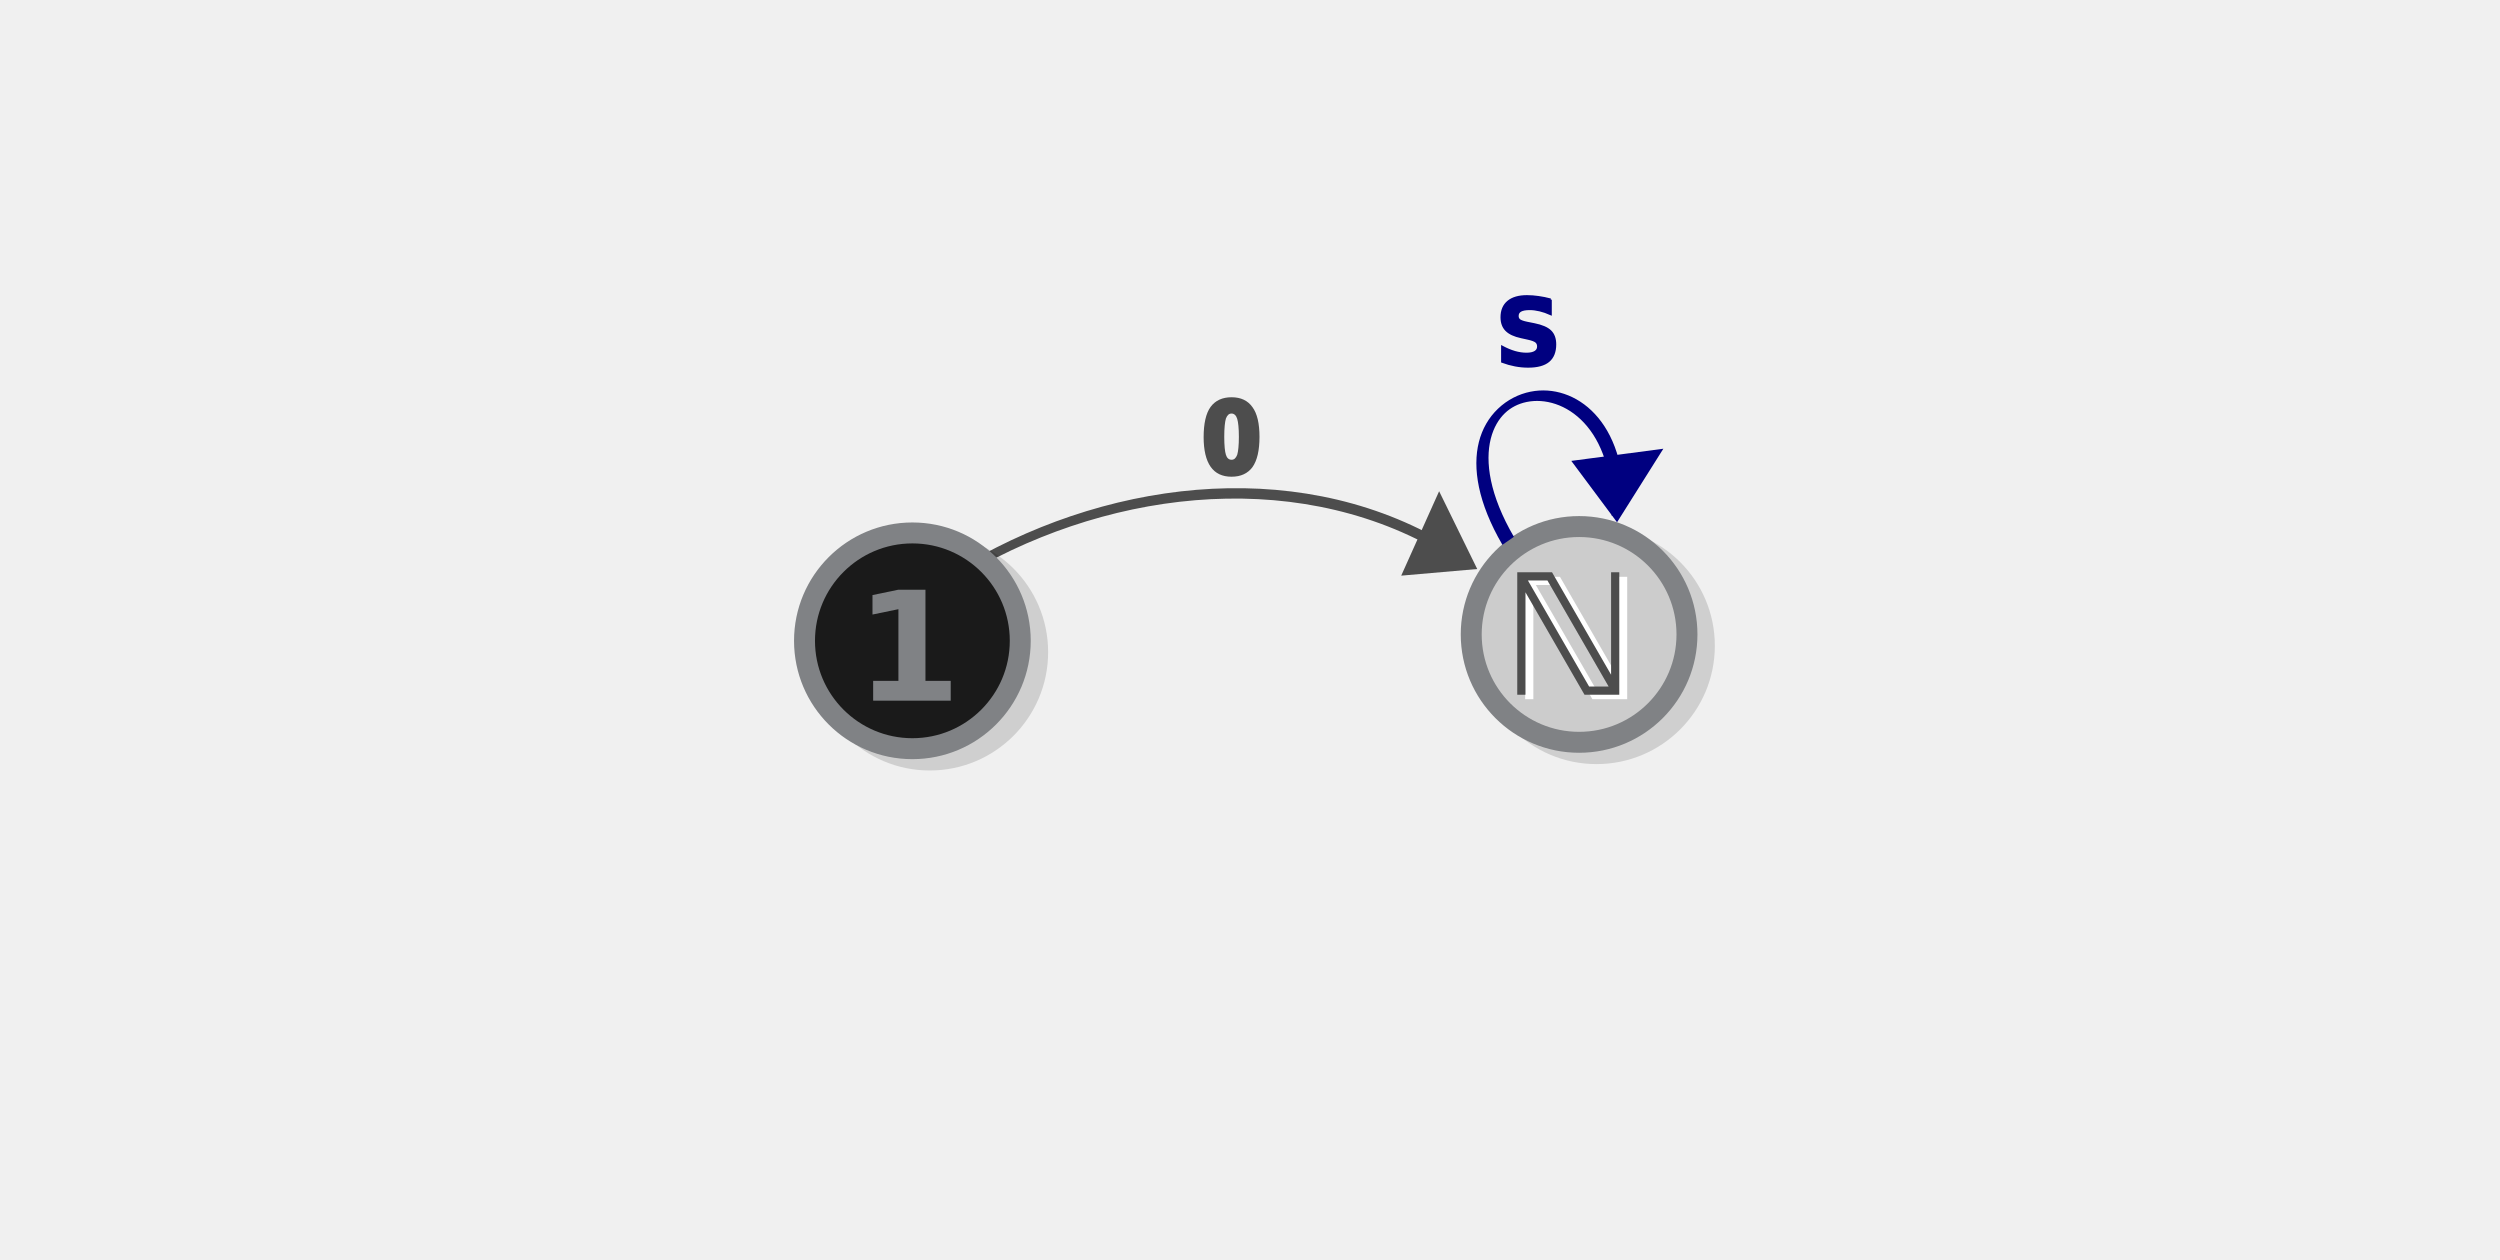
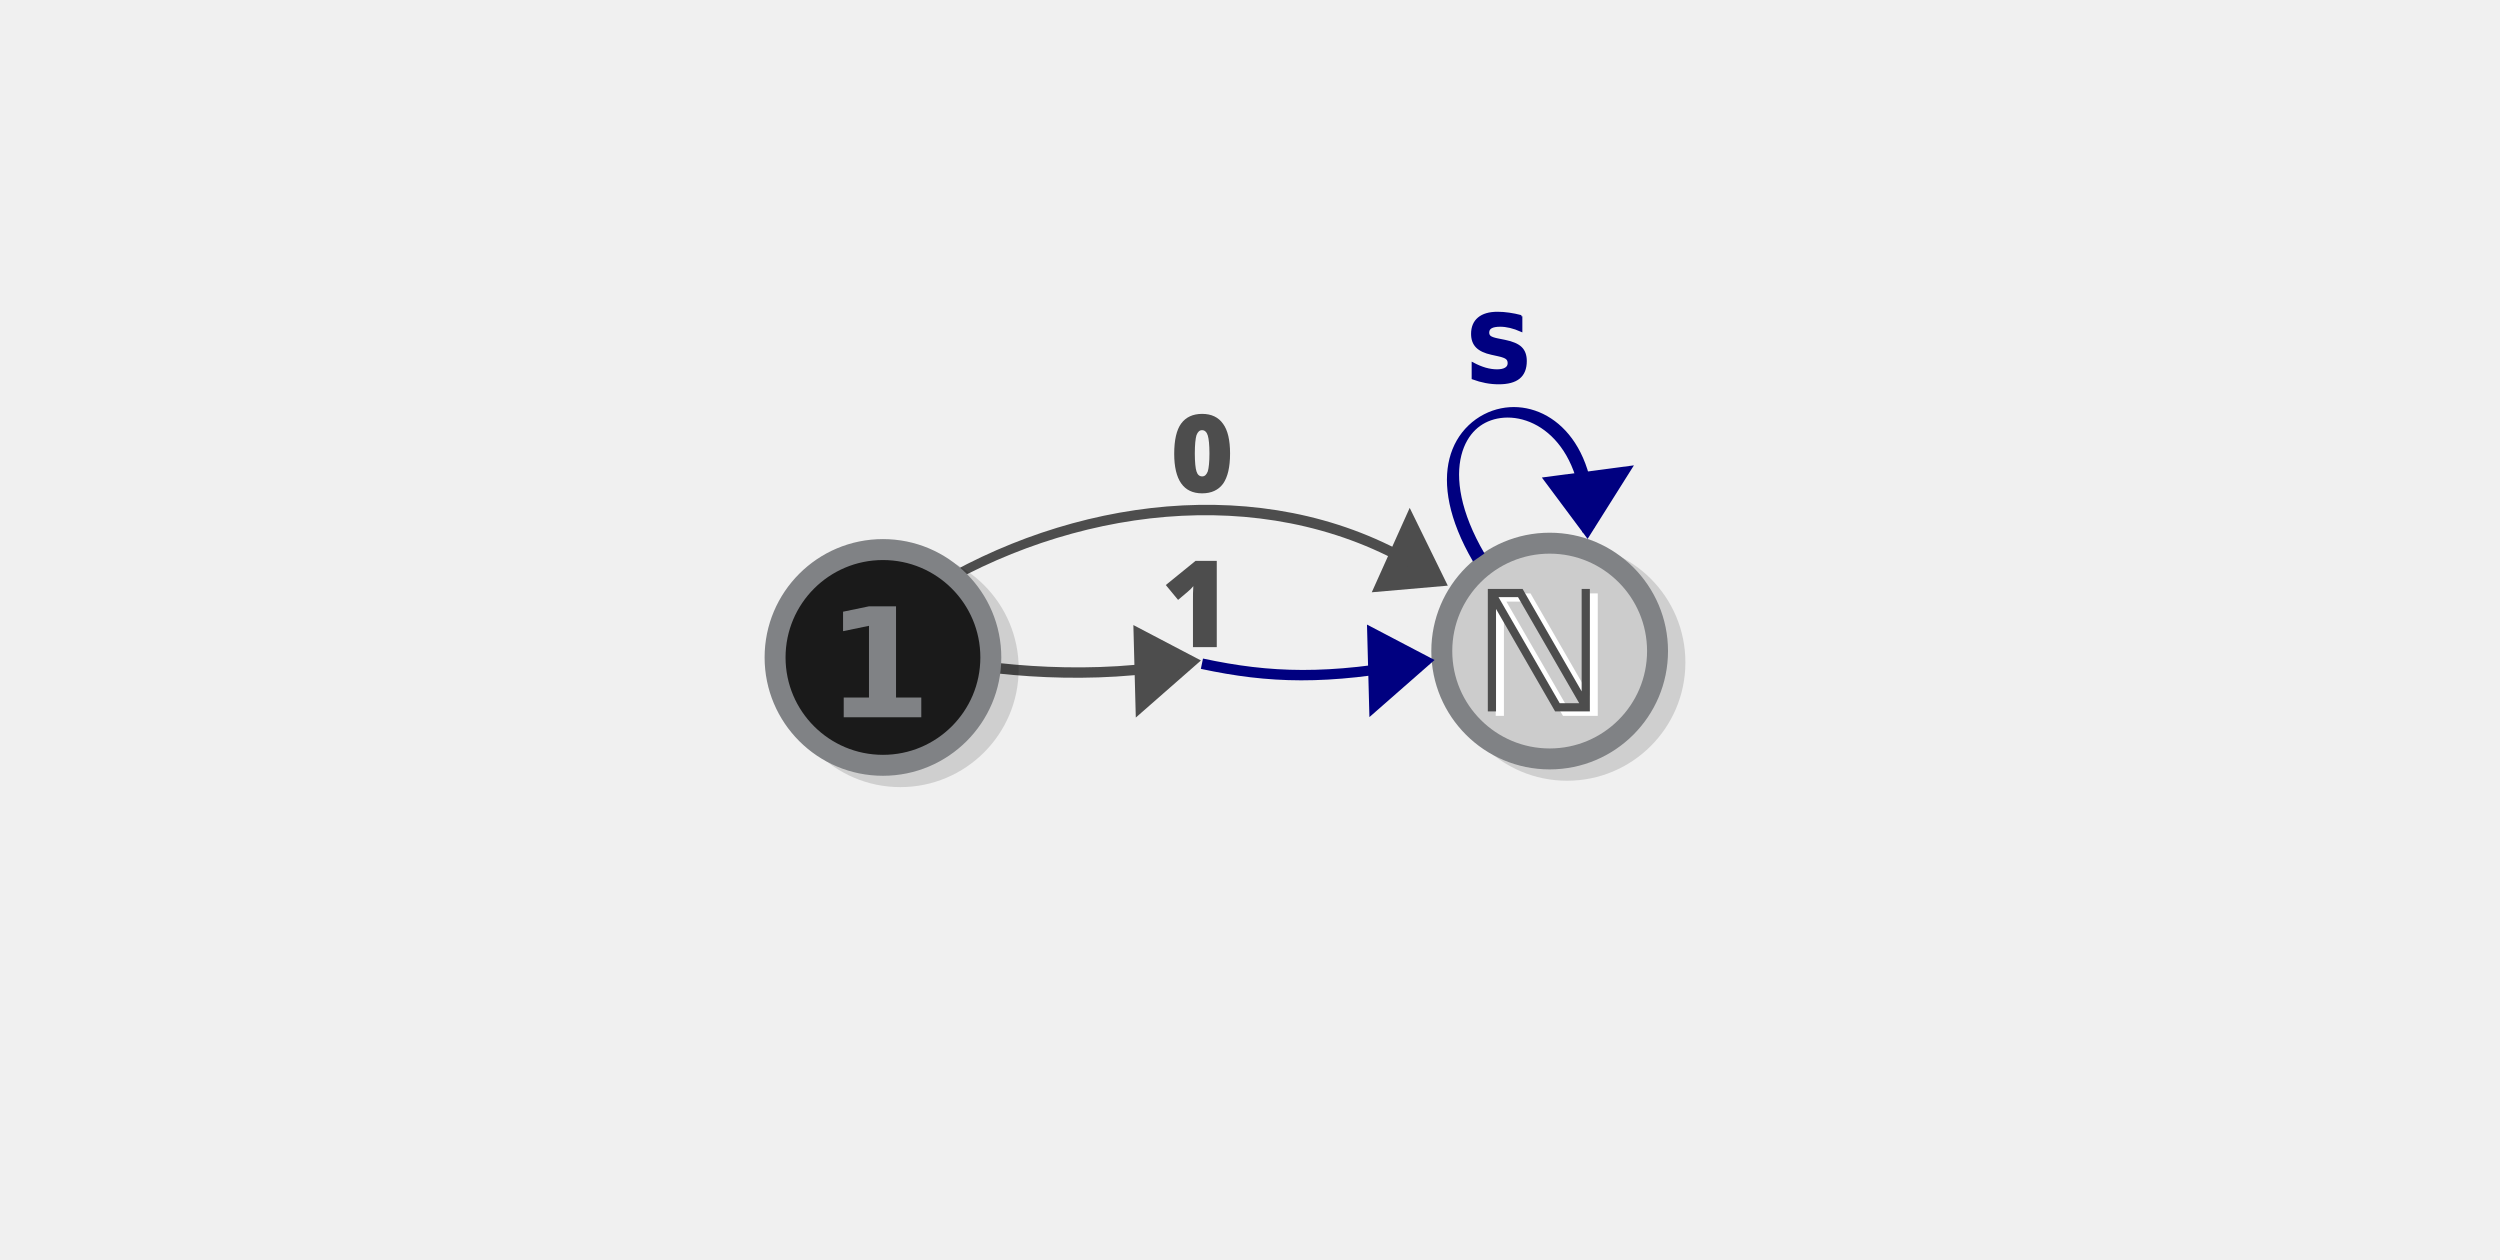
<svg xmlns="http://www.w3.org/2000/svg" viewBox="0 0 595.3 300" version="1.1" id="svg14095" width="595.3" height="300">
  <defs id="defs14099" />
-   <g id="g18148" transform="translate(-6.578202,-12.38771)">
+   <g id="g18148" transform="translate(-13.58652,-8.427685)">
    <circle opacity="0.14" stroke="#000000" stroke-width="4.988" stroke-miterlimit="10" cx="386.734" cy="-166.155" r="25.687" id="circle6394" transform="scale(1,-1)" />
    <circle fill="#cee7cc" stroke="#808285" stroke-width="4.988" stroke-miterlimit="10" cx="382.593" cy="-163.457" r="25.687" id="circle6396" transform="scale(1,-1)" style="fill:#cccccc" />
    <g id="g1" transform="translate(267.2336,-199.3893)">
      <path d="m 124.273,376.325 -14.57,-25.254 h -4.648 l 14.57,25.254 z m -21.758,-27.207 h 8.281 l 14.062,24.395 v -24.395 h 1.953 v 29.16 h -8.281 l -14.062,-24.395 v 24.395 h -1.953 z" id="text2-6" style="font-size:40px;line-height:1.25;font-family:'Mell Display 0.6';-inkscape-font-specification:'Mell Display 0.6, ';word-spacing:0px;fill:#ffffff" aria-label="ℕ" />
      <path d="M 122.391,375.256 107.821,350.002 h -4.648 l 14.57,25.254 z m -21.758,-27.207 h 8.281 l 14.062,24.395 v -24.395 h 1.953 v 29.16 h -8.281 l -14.062,-24.395 v 24.395 h -1.953 z" id="text2" style="font-size:40px;line-height:1.25;font-family:'Mell Display 0.6';-inkscape-font-specification:'Mell Display 0.6, ';word-spacing:0px;fill:#4d4d4d" aria-label="ℕ" />
    </g>
  </g>
-   <g style="display:inline;fill:#dddddd;stroke:#4d4d4d;stroke-width:6.389;stroke-miterlimit:10;stroke-dasharray:none;stroke-opacity:1" id="g1482-7-0-7-1-1-7-3-5-2-8-4-8-6" transform="matrix(0.1543281,-0.01246294,0.02354454,0.2741086,420.1955,-18.04188)">
+   <g style="display:inline;fill:#dddddd;stroke:#4d4d4d;stroke-width:6.389;stroke-miterlimit:10;stroke-dasharray:none;stroke-opacity:1" id="g1482-7-0-7-1-1-7-3-5-2-8-4-8-6" transform="matrix(0.1543281,-0.01246294,0.02354454,0.2741086,413.1872,-14.08185)">
    <g id="g25985-4-8-4" style="stroke:#4d4d4d;stroke-opacity:1" transform="matrix(0.9589671,0.1568271,-0.4951603,0.9618114,233.9343,113.2215)">
      <path style="fill:#838383;fill-opacity:1;stroke:#4d4d4d;stroke-width:30.028;stroke-linecap:butt;stroke-linejoin:miter;stroke-dasharray:none;stroke-opacity:1" d="m -609.369,524.31 14.418,-35.426 36.643,26.903 z" id="path3233-5-4-8-4-4-1-3-3-3" />
      <path style="fill:none;stroke:#4d4d4d;stroke-width:9.112;stroke-opacity:1;paint-order:markers fill stroke" id="path1480-1-3-3-3-9-1-6-0-7-2-0-1-3" d="m -1269.447,602.674 c 202.819,-95.528 485.41,-140.372 729.875,-81.867" />
    </g>
  </g>
-   <g id="g25985-4-8-4-9-6-5" style="fill:#dddddd;stroke:#000080;stroke-width:6.389;stroke-miterlimit:10;stroke-dasharray:none;stroke-opacity:1" transform="matrix(0.09211902,0.1244451,-0.2202879,0.1648124,549.661,103.5421)">
+   <g style="display:inline;fill:#dddddd;stroke:#4d4d4d;stroke-width:6.389;stroke-miterlimit:10;stroke-dasharray:none;stroke-opacity:1" id="g1482-7-0-7-1-1-7-3-5-2-8-4-8-6-3" transform="matrix(0.1543281,0.01246294,0.02354454,-0.2741086,363.2488,311.6193)">
+     <g id="g25985-4-8-4-6" style="stroke:#4d4d4d;stroke-opacity:1" transform="matrix(0.9941462,-0.06372656,0.201208,0.9929905,-170.4924,-17.65159)">
+       <path style="fill:#838383;fill-opacity:1;stroke:#4d4d4d;stroke-width:30.028;stroke-linecap:butt;stroke-linejoin:miter;stroke-dasharray:none;stroke-opacity:1" d="m -609.369,524.31 14.418,-35.426 36.643,26.903 z" id="path3233-5-4-8-4-4-1-3-3-3-7" />
+       <path style="fill:none;stroke:#4d4d4d;stroke-width:9.112;stroke-opacity:1;paint-order:markers fill stroke" id="path1480-1-3-3-3-9-1-6-0-7-2-0-1-3-5" d="m -935.534,482.022 c 106.343,-1.015 259.208,7.605 395.961,38.785" />
+     </g>
+     <g id="g25985-4-8-4-6-2" style="display:inline;fill:#dddddd;stroke:#000080;stroke-width:6.389;stroke-miterlimit:10;stroke-dasharray:none;stroke-opacity:1" transform="matrix(0.9941462,-0.06372656,0.201208,0.9929905,187.4267,-0.9638857)">
+       <path style="fill:#838383;fill-opacity:1;stroke:#000080;stroke-width:30.028;stroke-linecap:butt;stroke-linejoin:miter;stroke-dasharray:none;stroke-opacity:1" d="m -609.369,524.31 14.418,-35.426 36.643,26.903 z" id="path3233-5-4-8-4-4-1-3-3-3-7-9" />
+       <path style="fill:none;stroke:#000080;stroke-width:9.112;stroke-opacity:1;paint-order:markers fill stroke" id="path1480-1-3-3-3-9-1-6-0-7-2-0-1-3-5-1" d="m -870.348,482.76 c 106.343,-1.015 194.022,6.868 330.776,38.048" />
+     </g>
+   </g>
+   <g id="g25985-4-8-4-9-6-5" style="fill:#dddddd;stroke:#000080;stroke-width:6.389;stroke-miterlimit:10;stroke-dasharray:none;stroke-opacity:1" transform="matrix(0.09211902,0.1244451,-0.2202879,0.1648124,542.6527,107.5021)">
    <path style="fill:#838383;fill-opacity:1;stroke:#000080;stroke-width:30.028;stroke-linecap:butt;stroke-linejoin:miter;stroke-dasharray:none;stroke-opacity:1" d="m -610.829,511.078 31.545,-31.757 21.641,31.661 z" id="path3233-5-4-8-4-4-1-3-3-3-0-7-6" />
    <path style="fill:none;stroke:#000080;stroke-width:12.113;stroke-miterlimit:10;stroke-dasharray:none;stroke-opacity:1;paint-order:markers fill stroke" id="path1480-1-3-3-3-9-1-6-0-7-2-0-1-3-9-5-2" d="m -606.719,611.246 c -297.547,-18.563 -147.447,-186.915 67.147,-90.438" />
  </g>
-   <g id="g18141" transform="translate(-16.61476,-4.99335)">
+   <g id="g18141" transform="translate(-23.62308,-1.033324)">
    <circle opacity="0.14" stroke="#000000" stroke-width="4.988" stroke-miterlimit="10" cx="238.014" cy="-160.281" r="25.687" id="circle6394-1" transform="scale(1,-1)" />
    <circle fill="#cee7cc" stroke="#808285" stroke-width="4.988" stroke-miterlimit="10" cx="233.872" cy="-157.583" r="25.687" id="circle6396-8" transform="scale(1,-1)" style="fill:#1a1a1a" />
    <g aria-label="1" id="text8350-5" style="font-size:28.957px;line-height:1.25;word-spacing:0px;fill:#808285;stroke-width:0.724" transform="matrix(1.251205,0,0,1.251205,-140.9105,96.90996)">
      <path d="m 292.071,56.118 h 4.807 V 42.474 l -4.934,1.018 V 39.787 l 4.906,-1.018 h 5.175 v 17.349 h 4.807 v 3.761 h -14.761 z" style="font-weight:bold;-inkscape-font-specification:'sans-serif Bold'" id="path16332-9" />
    </g>
  </g>
-   <path d="m 299.911,104.015 c 0,3.246 -0.554,5.622 -1.663,7.205 -1.109,1.504 -2.771,2.296 -4.988,2.296 -2.217,0 -3.88,-0.792 -4.988,-2.375 -1.109,-1.584 -1.663,-3.959 -1.663,-7.047 0,-3.246 0.554,-5.701 1.663,-7.205 1.109,-1.504 2.771,-2.296 4.988,-2.296 2.217,0 3.88,0.792 4.988,2.375 1.109,1.504 1.663,3.88 1.663,7.047 z m -8.393,0 c 0,2.059 0.158,3.563 0.396,4.276 0.238,0.792 0.713,1.188 1.346,1.188 0.633,0 1.029,-0.396 1.346,-1.188 0.238,-0.792 0.396,-2.217 0.396,-4.276 0,-2.059 -0.158,-3.484 -0.396,-4.276 -0.238,-0.792 -0.713,-1.267 -1.346,-1.267 -0.633,0 -1.029,0.396 -1.346,1.188 -0.238,0.792 -0.396,2.296 -0.396,4.355 z" id="path5" style="fill:#4d4d4d;fill-opacity:1;stroke-width:0.792" />
-   <path d="m 369.235,71.352 v 3.411 q -1.328,-0.594 -2.591,-0.896 -1.263,-0.302 -2.385,-0.302 -1.49,0 -2.202,0.41 -0.712,0.41 -0.712,1.274 0,0.648 0.475,1.015 0.486,0.356 1.749,0.615 l 1.77,0.356 q 2.688,0.54 3.821,1.641 1.133,1.101 1.133,3.13 0,2.666 -1.587,3.972 -1.576,1.295 -4.825,1.295 -1.533,0 -3.076,-0.291 -1.544,-0.291 -3.087,-0.864 v -3.508 q 1.544,0.82 2.979,1.241 1.446,0.41 2.785,0.41 1.36,0 2.083,-0.453 0.723,-0.453 0.723,-1.295 0,-0.756 -0.497,-1.166 -0.486,-0.41 -1.954,-0.734 l -1.608,-0.356 q -2.418,-0.518 -3.54,-1.651 -1.112,-1.133 -1.112,-3.055 0,-2.407 1.554,-3.702 1.554,-1.295 4.469,-1.295 1.328,0 2.731,0.205 1.403,0.194 2.904,0.594 z" style="font-style:normal;font-variant:normal;font-weight:bold;font-stretch:normal;font-size:59.367px;line-height:1.25;font-family:good;-inkscape-font-specification:'good Bold';letter-spacing:0px;word-spacing:0px;fill:#000080;fill-opacity:1;stroke:#000080;stroke-width:0.553;stroke-opacity:1" id="path11136-8-3-6-4-8" />
+   <path d="m 292.903,107.975 c 0,3.246 -0.554,5.622 -1.663,7.205 -1.109,1.504 -2.771,2.296 -4.988,2.296 -2.217,0 -3.88,-0.792 -4.988,-2.375 -1.109,-1.584 -1.663,-3.959 -1.663,-7.047 0,-3.246 0.554,-5.701 1.663,-7.205 1.109,-1.504 2.771,-2.296 4.988,-2.296 2.217,0 3.88,0.792 4.988,2.375 1.109,1.504 1.663,3.88 1.663,7.047 z m -8.393,0 c 0,2.059 0.158,3.563 0.396,4.276 0.238,0.792 0.713,1.188 1.346,1.188 0.633,0 1.029,-0.396 1.346,-1.188 0.238,-0.792 0.396,-2.217 0.396,-4.276 0,-2.059 -0.158,-3.484 -0.396,-4.276 -0.238,-0.792 -0.713,-1.267 -1.346,-1.267 -0.633,0 -1.029,0.396 -1.346,1.188 -0.238,0.792 -0.396,2.296 -0.396,4.355 z" id="path5" style="fill:#4d4d4d;fill-opacity:1;stroke-width:0.792" />
+   <path d="m 289.737,154.098 h -5.669 v -10.895 c 0,-1.329 0,-2.569 0.088,-3.631 -0.354,0.443 -0.797,0.886 -1.329,1.329 l -2.303,1.949 -2.923,-3.543 7.086,-5.757 h 5.049 z" id="path6" style="fill:#4d4d4d;fill-opacity:1;stroke-width:0.886" />
+   <path d="m 362.226,75.312 v 3.411 q -1.328,-0.594 -2.591,-0.896 -1.263,-0.302 -2.385,-0.302 -1.49,0 -2.202,0.41 -0.712,0.41 -0.712,1.274 0,0.648 0.475,1.015 0.486,0.356 1.749,0.615 l 1.77,0.356 q 2.688,0.54 3.821,1.641 1.133,1.101 1.133,3.13 0,2.666 -1.587,3.972 -1.576,1.295 -4.825,1.295 -1.533,0 -3.076,-0.291 -1.544,-0.291 -3.087,-0.864 v -3.508 q 1.544,0.82 2.979,1.241 1.446,0.41 2.785,0.41 1.36,0 2.083,-0.453 0.723,-0.453 0.723,-1.295 0,-0.756 -0.497,-1.166 -0.486,-0.41 -1.954,-0.734 l -1.608,-0.356 q -2.418,-0.518 -3.54,-1.651 -1.112,-1.133 -1.112,-3.055 0,-2.407 1.554,-3.702 1.554,-1.295 4.469,-1.295 1.328,0 2.731,0.205 1.403,0.194 2.904,0.594 z" style="font-style:normal;font-variant:normal;font-weight:bold;font-stretch:normal;font-size:59.367px;line-height:1.25;font-family:good;-inkscape-font-specification:'good Bold';letter-spacing:0px;word-spacing:0px;fill:#000080;fill-opacity:1;stroke:#000080;stroke-width:0.553;stroke-opacity:1" id="path11136-8-3-6-4-8" />
</svg>
